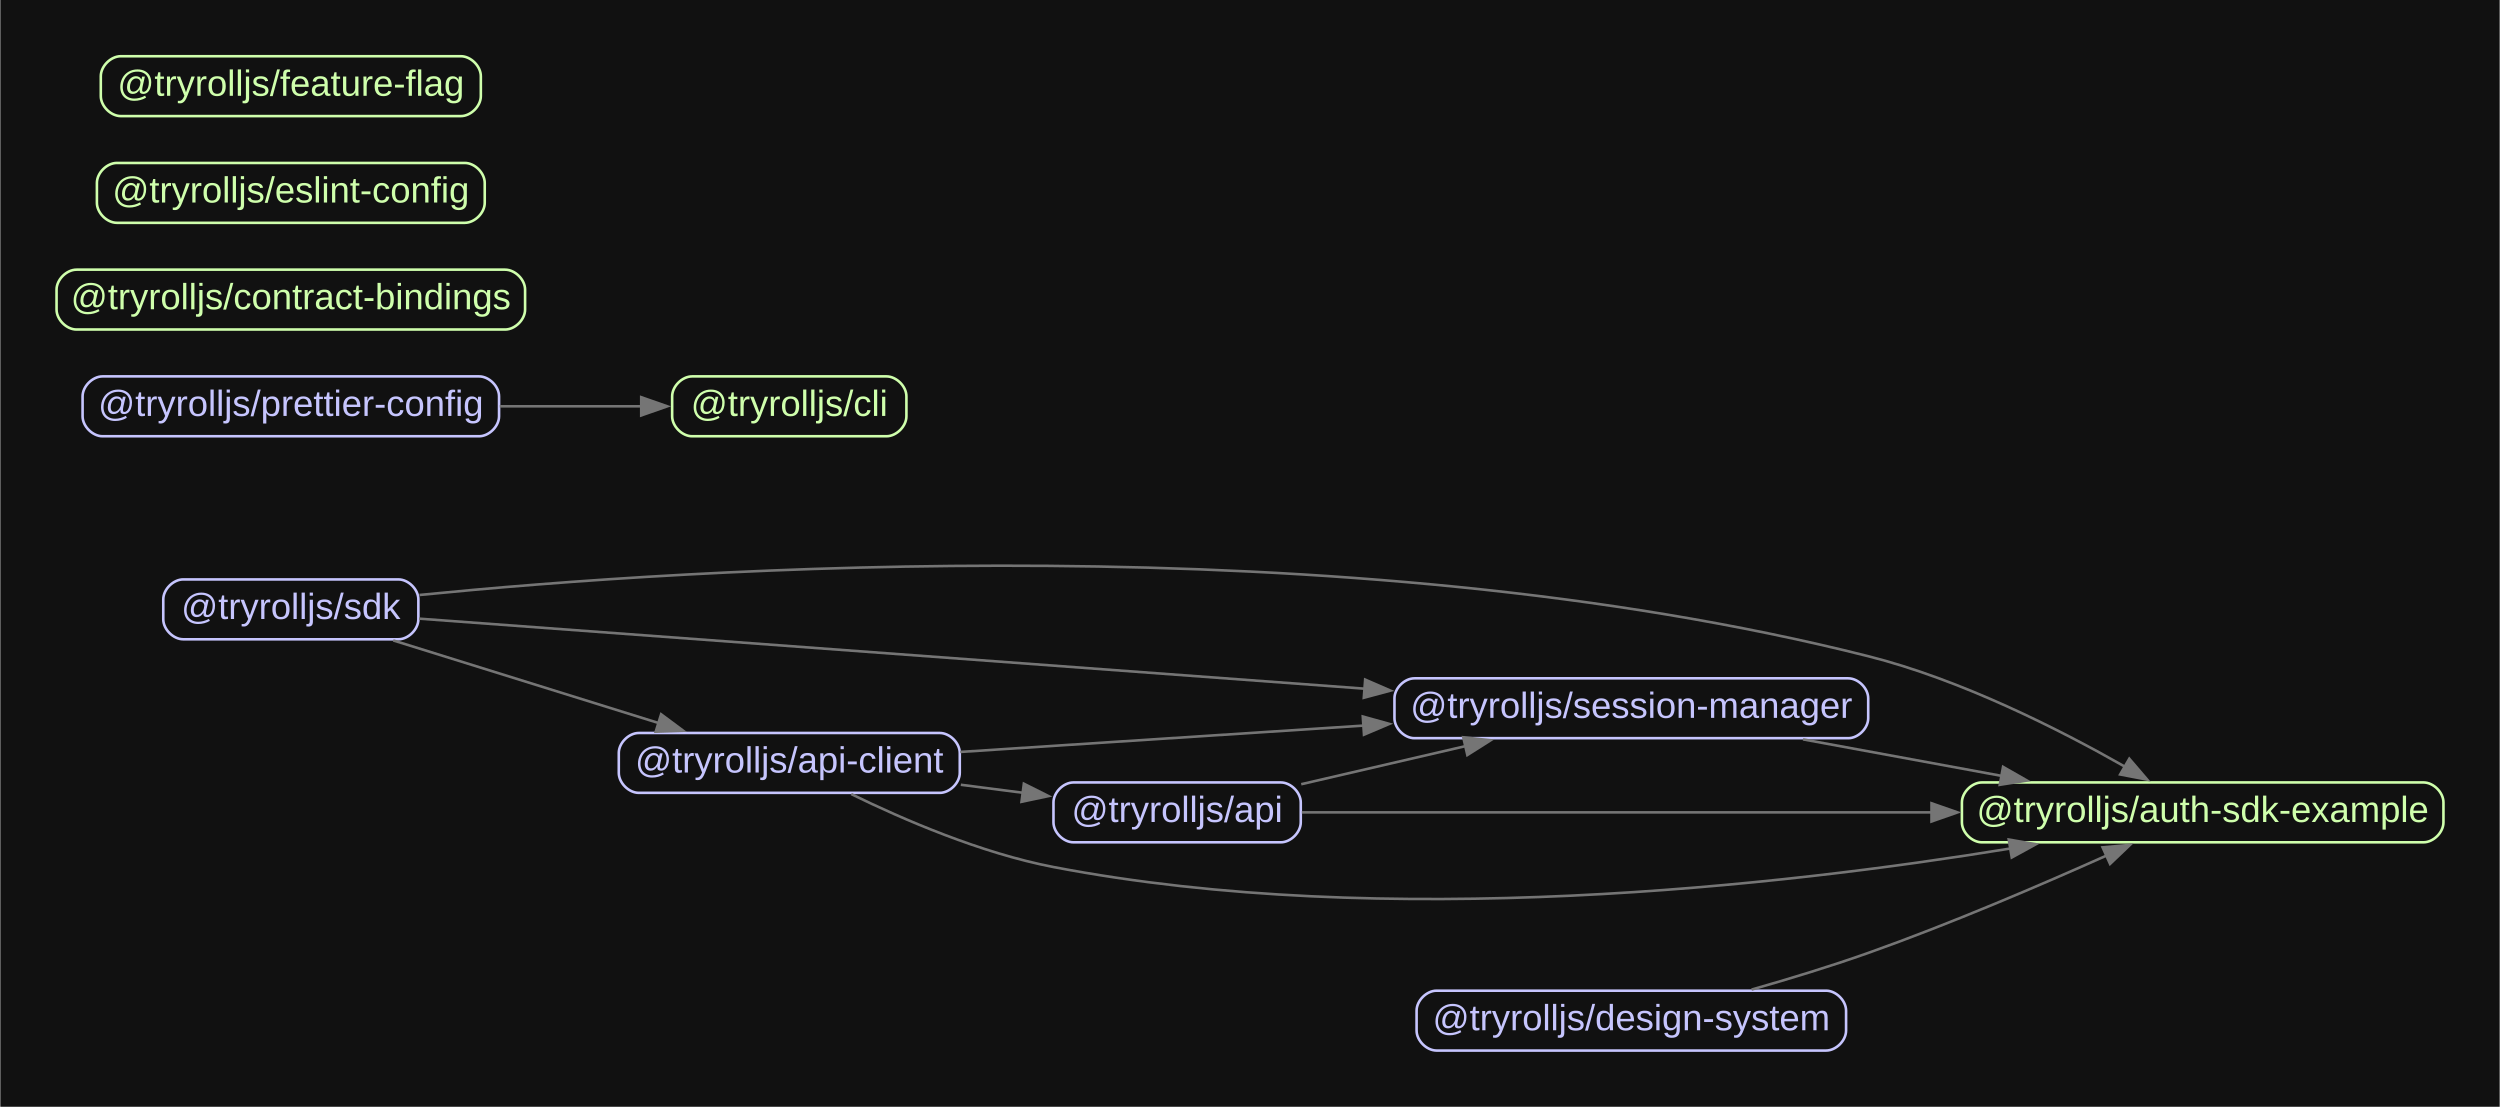
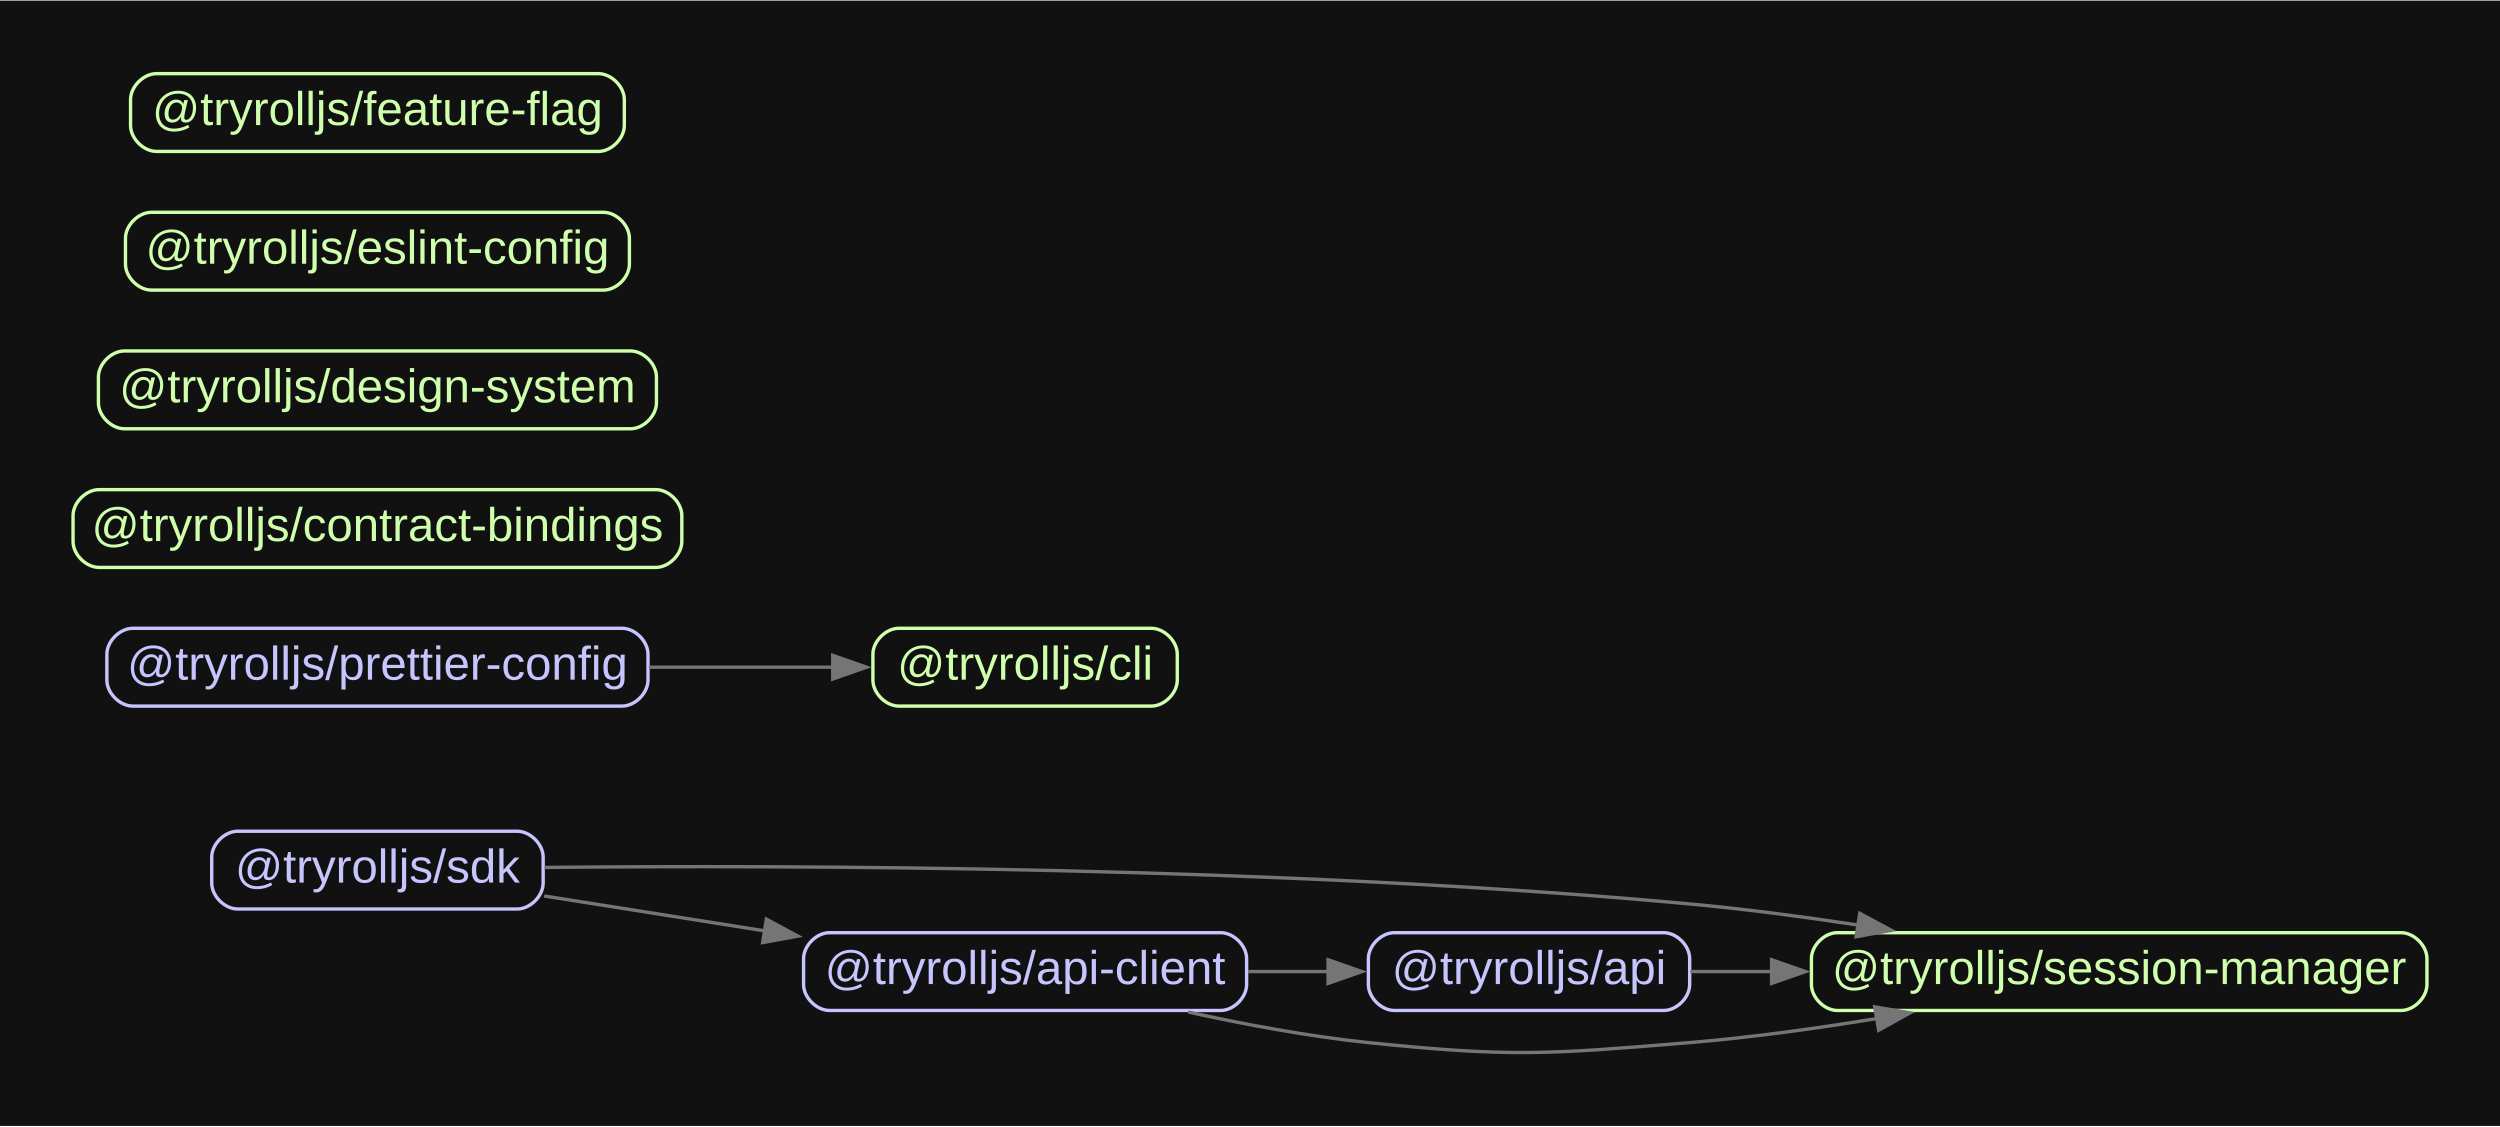
- <svg xmlns="http://www.w3.org/2000/svg" width="960pt" height="425pt" viewBox="0.00 0.00 960.20 425.20">
-   <g id="graph0" class="graph" transform="scale(1 1) rotate(0) translate(21.6 403.6)">
-     <polygon fill="#111111" stroke="none" points="-21.6,21.6 -21.6,-403.6 938.6,-403.6 938.6,21.6 -21.6,21.6" />
+ <svg xmlns="http://www.w3.org/2000/svg" width="739pt" height="333pt" viewBox="0.00 0.00 739.20 332.74">
+   <g id="graph0" class="graph" transform="scale(1 1) rotate(0) translate(21.6 311.14)">
+     <polygon fill="#111111" stroke="none" points="-21.6,21.6 -21.6,-311.14 717.6,-311.14 717.6,21.6 -21.6,21.6" />
    <g id="node1" class="node">
-       <path fill="none" stroke="#c6c5fe" d="M470.33,-103C470.33,-103 390.67,-103 390.67,-103 386.83,-103 383,-99.17 383,-95.33 383,-95.33 383,-87.67 383,-87.67 383,-83.83 386.83,-80 390.67,-80 390.67,-80 470.33,-80 470.33,-80 474.17,-80 478,-83.83 478,-87.67 478,-87.67 478,-95.33 478,-95.33 478,-99.17 474.17,-103 470.33,-103" />
-       <text text-anchor="middle" x="430.5" y="-87.8" font-family="Arial" font-size="14.00" fill="#c6c5fe">@tryrolljs/api</text>
+       <path fill="none" stroke="#c6c5fe" d="M470.33,-35.54C470.33,-35.54 390.67,-35.54 390.67,-35.54 386.83,-35.54 383,-31.71 383,-27.87 383,-27.87 383,-20.21 383,-20.21 383,-16.37 386.83,-12.54 390.67,-12.54 390.67,-12.54 470.33,-12.54 470.33,-12.54 474.17,-12.54 478,-16.37 478,-20.21 478,-20.21 478,-27.87 478,-27.87 478,-31.71 474.17,-35.54 470.33,-35.54" />
+       <text text-anchor="middle" x="430.5" y="-20.34" font-family="Arial" font-size="14.00" fill="#c6c5fe">@tryrolljs/api</text>
    </g>
    <g id="node2" class="node">
-       <path fill="none" stroke="#cfffac" d="M909.33,-103C909.33,-103 739.67,-103 739.67,-103 735.83,-103 732,-99.17 732,-95.33 732,-95.33 732,-87.67 732,-87.67 732,-83.83 735.83,-80 739.67,-80 739.67,-80 909.33,-80 909.33,-80 913.17,-80 917,-83.83 917,-87.67 917,-87.67 917,-95.33 917,-95.33 917,-99.17 913.17,-103 909.33,-103" />
-       <text text-anchor="middle" x="824.5" y="-87.8" font-family="Arial" font-size="14.00" fill="#cfffac">@tryrolljs/auth-sdk-example</text>
+       <path fill="none" stroke="#cfffac" d="M688.33,-35.54C688.33,-35.54 521.67,-35.54 521.67,-35.54 517.83,-35.54 514,-31.71 514,-27.87 514,-27.87 514,-20.21 514,-20.21 514,-16.37 517.83,-12.54 521.67,-12.54 521.67,-12.54 688.33,-12.54 688.33,-12.54 692.17,-12.54 696,-16.37 696,-20.21 696,-20.21 696,-27.87 696,-27.87 696,-31.71 692.17,-35.54 688.33,-35.54" />
+       <text text-anchor="middle" x="605" y="-20.34" font-family="Arial" font-size="14.00" fill="#cfffac">@tryrolljs/session-manager</text>
    </g>
    <g id="edge1" class="edge">
-       <path fill="none" stroke="#757575" d="M478.39,-91.5C537.86,-91.5 642.07,-91.5 720.46,-91.5" />
-       <polygon fill="#757575" stroke="#757575" points="720.32,-95 730.32,-91.5 720.32,-88 720.32,-95" />
+       <path fill="none" stroke="#757575" d="M478.18,-24.04C485.8,-24.04 493.93,-24.04 502.27,-24.04" />
+       <polygon fill="#757575" stroke="#757575" points="502.23,-27.54 512.23,-24.04 502.23,-20.54 502.23,-27.54" />
    </g>
    <g id="node3" class="node">
-       <path fill="none" stroke="#c6c5fe" d="M688.33,-143C688.33,-143 521.67,-143 521.67,-143 517.83,-143 514,-139.17 514,-135.33 514,-135.33 514,-127.67 514,-127.67 514,-123.83 517.83,-120 521.67,-120 521.67,-120 688.33,-120 688.33,-120 692.17,-120 696,-123.83 696,-127.67 696,-127.67 696,-135.33 696,-135.33 696,-139.17 692.17,-143 688.33,-143" />
-       <text text-anchor="middle" x="605" y="-127.8" font-family="Arial" font-size="14.00" fill="#c6c5fe">@tryrolljs/session-manager</text>
+       <path fill="none" stroke="#c6c5fe" d="M339.33,-35.54C339.33,-35.54 223.67,-35.54 223.67,-35.54 219.83,-35.54 216,-31.71 216,-27.87 216,-27.87 216,-20.21 216,-20.21 216,-16.37 219.83,-12.54 223.67,-12.54 223.67,-12.54 339.33,-12.54 339.33,-12.54 343.17,-12.54 347,-16.37 347,-20.21 347,-20.21 347,-27.87 347,-27.87 347,-31.71 343.17,-35.54 339.33,-35.54" />
+       <text text-anchor="middle" x="281.5" y="-20.34" font-family="Arial" font-size="14.00" fill="#c6c5fe">@tryrolljs/api-client</text>
    </g>
    <g id="edge2" class="edge">
-       <path fill="none" stroke="#757575" d="M478.18,-102.32C497.63,-106.84 520.52,-112.14 541.39,-116.98" />
-       <polygon fill="#757575" stroke="#757575" points="540.42,-120.35 550.95,-119.2 542,-113.53 540.42,-120.35" />
+       <path fill="none" stroke="#757575" d="M347.4,-24.04C355.36,-24.04 363.46,-24.04 371.31,-24.04" />
+       <polygon fill="#757575" stroke="#757575" points="371.08,-27.54 381.08,-24.04 371.08,-20.54 371.08,-27.54" />
    </g>
-     <g id="edge11" class="edge">
-       <path fill="none" stroke="#757575" d="M670.96,-119.55C694.95,-115.14 722.35,-110.1 747.25,-105.52" />
-       <polygon fill="#757575" stroke="#757575" points="747.81,-108.98 757.01,-103.73 746.54,-102.09 747.81,-108.98" />
+     <g id="edge3" class="edge">
+       <path fill="none" stroke="#757575" d="M329.73,-12.08C346.44,-8.41 365.45,-4.86 383,-3.04 425,1.3 435.92,0.44 478,-3.04 496.03,-4.53 515.37,-7.21 533.35,-10.16" />
+       <polygon fill="#757575" stroke="#757575" points="532.71,-13.6 543.15,-11.82 533.88,-6.7 532.71,-13.6" />
    </g>
    <g id="node4" class="node">
-       <path fill="none" stroke="#c6c5fe" d="M339.33,-122C339.33,-122 223.67,-122 223.67,-122 219.83,-122 216,-118.17 216,-114.33 216,-114.33 216,-106.67 216,-106.67 216,-102.83 219.83,-99 223.67,-99 223.67,-99 339.33,-99 339.33,-99 343.17,-99 347,-102.83 347,-106.67 347,-106.67 347,-114.33 347,-114.33 347,-118.17 343.17,-122 339.33,-122" />
-       <text text-anchor="middle" x="281.5" y="-106.8" font-family="Arial" font-size="14.00" fill="#c6c5fe">@tryrolljs/api-client</text>
+       <path fill="none" stroke="#cfffac" d="M318.83,-125.54C318.83,-125.54 244.17,-125.54 244.17,-125.54 240.33,-125.54 236.5,-121.71 236.5,-117.87 236.5,-117.87 236.5,-110.21 236.5,-110.21 236.5,-106.37 240.33,-102.54 244.17,-102.54 244.17,-102.54 318.83,-102.54 318.83,-102.54 322.67,-102.54 326.5,-106.37 326.5,-110.21 326.5,-110.21 326.5,-117.87 326.5,-117.87 326.5,-121.71 322.67,-125.54 318.83,-125.54" />
+       <text text-anchor="middle" x="281.5" y="-110.34" font-family="Arial" font-size="14.00" fill="#cfffac">@tryrolljs/cli</text>
    </g>
-     <g id="edge3" class="edge">
-       <path fill="none" stroke="#757575" d="M347.4,-102.11C355.36,-101.08 363.46,-100.04 371.31,-99.02" />
-       <polygon fill="#757575" stroke="#757575" points="371.62,-102.51 381.09,-97.76 370.72,-95.57 371.62,-102.51" />
+     <g id="node5" class="node">
+       <path fill="none" stroke="#cfffac" d="M172.33,-166.54C172.33,-166.54 7.67,-166.54 7.67,-166.54 3.83,-166.54 0,-162.71 0,-158.87 0,-158.87 0,-151.21 0,-151.21 0,-147.37 3.83,-143.54 7.67,-143.54 7.67,-143.54 172.33,-143.54 172.33,-143.54 176.17,-143.54 180,-147.37 180,-151.21 180,-151.21 180,-158.87 180,-158.87 180,-162.71 176.17,-166.54 172.33,-166.54" />
+       <text text-anchor="middle" x="90" y="-151.34" font-family="Arial" font-size="14.00" fill="#cfffac">@tryrolljs/contract-bindings</text>
+     </g>
+     <g id="node6" class="node">
+       <path fill="none" stroke="#cfffac" d="M164.83,-207.54C164.83,-207.54 15.17,-207.54 15.17,-207.54 11.33,-207.54 7.5,-203.71 7.5,-199.87 7.5,-199.87 7.5,-192.21 7.5,-192.21 7.5,-188.37 11.33,-184.54 15.17,-184.54 15.17,-184.54 164.83,-184.54 164.83,-184.54 168.67,-184.54 172.5,-188.37 172.5,-192.21 172.5,-192.21 172.5,-199.87 172.5,-199.87 172.5,-203.71 168.67,-207.54 164.83,-207.54" />
+       <text text-anchor="middle" x="90" y="-192.34" font-family="Arial" font-size="14.00" fill="#cfffac">@tryrolljs/design-system</text>
+     </g>
+     <g id="node7" class="node">
+       <path fill="none" stroke="#cfffac" d="M156.83,-248.54C156.83,-248.54 23.17,-248.54 23.17,-248.54 19.33,-248.54 15.5,-244.71 15.5,-240.87 15.5,-240.87 15.5,-233.21 15.5,-233.21 15.5,-229.37 19.33,-225.54 23.17,-225.54 23.17,-225.54 156.83,-225.54 156.83,-225.54 160.67,-225.54 164.5,-229.37 164.5,-233.21 164.5,-233.21 164.5,-240.87 164.5,-240.87 164.5,-244.71 160.67,-248.54 156.83,-248.54" />
+       <text text-anchor="middle" x="90" y="-233.34" font-family="Arial" font-size="14.00" fill="#cfffac">@tryrolljs/eslint-config</text>
+     </g>
+     <g id="node8" class="node">
+       <path fill="none" stroke="#cfffac" d="M155.33,-289.54C155.33,-289.54 24.67,-289.54 24.67,-289.54 20.83,-289.54 17,-285.71 17,-281.87 17,-281.87 17,-274.21 17,-274.21 17,-270.37 20.83,-266.54 24.67,-266.54 24.67,-266.54 155.33,-266.54 155.33,-266.54 159.17,-266.54 163,-270.37 163,-274.21 163,-274.21 163,-281.87 163,-281.87 163,-285.71 159.17,-289.54 155.33,-289.54" />
+       <text text-anchor="middle" x="90" y="-274.34" font-family="Arial" font-size="14.00" fill="#cfffac">@tryrolljs/feature-flag</text>
+     </g>
+     <g id="node9" class="node">
+       <path fill="none" stroke="#c6c5fe" d="M162.33,-125.54C162.33,-125.54 17.67,-125.54 17.67,-125.54 13.83,-125.54 10,-121.71 10,-117.87 10,-117.87 10,-110.21 10,-110.21 10,-106.37 13.83,-102.54 17.67,-102.54 17.67,-102.54 162.33,-102.54 162.33,-102.54 166.17,-102.54 170,-106.37 170,-110.21 170,-110.21 170,-117.87 170,-117.87 170,-121.71 166.17,-125.54 162.33,-125.54" />
+       <text text-anchor="middle" x="90" y="-110.34" font-family="Arial" font-size="14.00" fill="#c6c5fe">@tryrolljs/prettier-config</text>
    </g>
    <g id="edge4" class="edge">
-       <path fill="none" stroke="#757575" d="M305.3,-98.53C325.19,-88.8 355.15,-75.84 383,-70.5 510.68,-46.02 662.79,-63.26 750.74,-77.64" />
-       <polygon fill="#757575" stroke="#757575" points="750,-81.06 760.44,-79.26 751.15,-74.16 750,-81.06" />
+       <path fill="none" stroke="#757575" d="M170.27,-114.04C188.56,-114.04 207.65,-114.04 224.7,-114.04" />
+       <polygon fill="#757575" stroke="#757575" points="224.62,-117.54 234.62,-114.04 224.62,-110.54 224.62,-117.54" />
+     </g>
+     <g id="node10" class="node">
+       <path fill="none" stroke="#c6c5fe" d="M131.33,-65.54C131.33,-65.54 48.67,-65.54 48.67,-65.54 44.83,-65.54 41,-61.71 41,-57.87 41,-57.87 41,-50.21 41,-50.21 41,-46.37 44.83,-42.54 48.67,-42.54 48.67,-42.54 131.33,-42.54 131.33,-42.54 135.17,-42.54 139,-46.37 139,-50.21 139,-50.21 139,-57.87 139,-57.87 139,-61.71 135.17,-65.54 131.33,-65.54" />
+       <text text-anchor="middle" x="90" y="-50.34" font-family="Arial" font-size="14.00" fill="#c6c5fe">@tryrolljs/sdk</text>
+     </g>
+     <g id="edge6" class="edge">
+       <path fill="none" stroke="#757575" d="M139.39,-54.83C212.77,-55.56 356.53,-55.2 478,-44.04 494.22,-42.55 511.51,-40.27 527.93,-37.77" />
+       <polygon fill="#757575" stroke="#757575" points="528.3,-41.25 537.64,-36.24 527.22,-34.34 528.3,-41.25" />
    </g>
    <g id="edge5" class="edge">
-       <path fill="none" stroke="#757575" d="M347.17,-114.72C391.58,-117.63 451.44,-121.54 502.2,-124.85" />
-       <polygon fill="#757575" stroke="#757575" points="501.83,-128.33 512.04,-125.49 502.29,-121.35 501.83,-128.33" />
-     </g>
-     <g id="node5" class="node">
-       <path fill="none" stroke="#cfffac" d="M318.83,-259C318.83,-259 244.17,-259 244.17,-259 240.33,-259 236.5,-255.17 236.5,-251.33 236.5,-251.33 236.5,-243.67 236.5,-243.67 236.5,-239.83 240.33,-236 244.17,-236 244.17,-236 318.83,-236 318.83,-236 322.67,-236 326.5,-239.83 326.5,-243.67 326.5,-243.67 326.5,-251.33 326.5,-251.33 326.5,-255.17 322.67,-259 318.83,-259" />
-       <text text-anchor="middle" x="281.5" y="-243.8" font-family="Arial" font-size="14.00" fill="#cfffac">@tryrolljs/cli</text>
-     </g>
-     <g id="node6" class="node">
-       <path fill="none" stroke="#cfffac" d="M172.33,-300C172.33,-300 7.67,-300 7.67,-300 3.83,-300 0,-296.17 0,-292.33 0,-292.33 0,-284.67 0,-284.67 0,-280.83 3.83,-277 7.67,-277 7.67,-277 172.33,-277 172.33,-277 176.17,-277 180,-280.83 180,-284.67 180,-284.67 180,-292.33 180,-292.33 180,-296.17 176.17,-300 172.33,-300" />
-       <text text-anchor="middle" x="90" y="-284.8" font-family="Arial" font-size="14.00" fill="#cfffac">@tryrolljs/contract-bindings</text>
-     </g>
-     <g id="node7" class="node">
-       <path fill="none" stroke="#c6c5fe" d="M679.83,-23C679.83,-23 530.17,-23 530.17,-23 526.33,-23 522.5,-19.17 522.5,-15.33 522.5,-15.33 522.5,-7.67 522.5,-7.67 522.5,-3.83 526.33,0 530.17,0 530.17,0 679.83,0 679.83,0 683.67,0 687.5,-3.83 687.5,-7.67 687.5,-7.67 687.5,-15.33 687.5,-15.33 687.5,-19.17 683.67,-23 679.83,-23" />
-       <text text-anchor="middle" x="605" y="-7.8" font-family="Arial" font-size="14.00" fill="#c6c5fe">@tryrolljs/design-system</text>
-     </g>
-     <g id="edge6" class="edge">
-       <path fill="none" stroke="#757575" d="M651.2,-23.42C665.63,-27.52 681.59,-32.39 696,-37.5 727.52,-48.68 762.44,-63.66 787.75,-75" />
-       <polygon fill="#757575" stroke="#757575" points="786.04,-78.07 796.59,-79 788.92,-71.69 786.04,-78.07" />
-     </g>
-     <g id="node8" class="node">
-       <path fill="none" stroke="#cfffac" d="M156.83,-341C156.83,-341 23.17,-341 23.17,-341 19.33,-341 15.5,-337.17 15.5,-333.33 15.5,-333.33 15.5,-325.67 15.5,-325.67 15.5,-321.83 19.33,-318 23.17,-318 23.17,-318 156.83,-318 156.83,-318 160.67,-318 164.5,-321.83 164.5,-325.67 164.5,-325.67 164.5,-333.33 164.5,-333.33 164.5,-337.17 160.67,-341 156.83,-341" />
-       <text text-anchor="middle" x="90" y="-325.8" font-family="Arial" font-size="14.00" fill="#cfffac">@tryrolljs/eslint-config</text>
-     </g>
-     <g id="node9" class="node">
-       <path fill="none" stroke="#cfffac" d="M155.33,-382C155.33,-382 24.67,-382 24.67,-382 20.83,-382 17,-378.17 17,-374.33 17,-374.33 17,-366.67 17,-366.67 17,-362.83 20.83,-359 24.67,-359 24.67,-359 155.33,-359 155.33,-359 159.17,-359 163,-362.83 163,-366.67 163,-366.67 163,-374.33 163,-374.33 163,-378.17 159.17,-382 155.33,-382" />
-       <text text-anchor="middle" x="90" y="-366.8" font-family="Arial" font-size="14.00" fill="#cfffac">@tryrolljs/feature-flag</text>
-     </g>
-     <g id="node10" class="node">
-       <path fill="none" stroke="#c6c5fe" d="M162.33,-259C162.33,-259 17.67,-259 17.67,-259 13.83,-259 10,-255.17 10,-251.33 10,-251.33 10,-243.67 10,-243.67 10,-239.83 13.83,-236 17.67,-236 17.67,-236 162.33,-236 162.33,-236 166.17,-236 170,-239.83 170,-243.67 170,-243.67 170,-251.33 170,-251.33 170,-255.17 166.17,-259 162.33,-259" />
-       <text text-anchor="middle" x="90" y="-243.8" font-family="Arial" font-size="14.00" fill="#c6c5fe">@tryrolljs/prettier-config</text>
-     </g>
-     <g id="edge7" class="edge">
-       <path fill="none" stroke="#757575" d="M170.27,-247.5C188.56,-247.5 207.65,-247.5 224.7,-247.5" />
-       <polygon fill="#757575" stroke="#757575" points="224.62,-251 234.62,-247.5 224.62,-244 224.62,-251" />
-     </g>
-     <g id="node11" class="node">
-       <path fill="none" stroke="#c6c5fe" d="M131.33,-181C131.33,-181 48.67,-181 48.67,-181 44.83,-181 41,-177.17 41,-173.33 41,-173.33 41,-165.67 41,-165.67 41,-161.83 44.83,-158 48.67,-158 48.67,-158 131.33,-158 131.33,-158 135.17,-158 139,-161.83 139,-165.67 139,-165.67 139,-173.33 139,-173.33 139,-177.17 135.17,-181 131.33,-181" />
-       <text text-anchor="middle" x="90" y="-165.8" font-family="Arial" font-size="14.00" fill="#c6c5fe">@tryrolljs/sdk</text>
-     </g>
-     <g id="edge9" class="edge">
-       <path fill="none" stroke="#757575" d="M139.42,-175.02C243.31,-185.37 494.51,-202.33 696,-151.5 731.7,-142.49 769.49,-123.34 794.58,-109.08" />
-       <polygon fill="#757575" stroke="#757575" points="796.31,-112.12 803.2,-104.08 792.79,-106.07 796.31,-112.12" />
-     </g>
-     <g id="edge10" class="edge">
-       <path fill="none" stroke="#757575" d="M139.26,-165.93C222.01,-159.8 392.65,-147.16 502.53,-139.02" />
-       <polygon fill="#757575" stroke="#757575" points="502.74,-142.51 512.46,-138.28 502.22,-135.53 502.74,-142.51" />
-     </g>
-     <g id="edge8" class="edge">
-       <path fill="none" stroke="#757575" d="M129.35,-157.56C158.76,-148.4 199.57,-135.7 231.37,-125.8" />
-       <polygon fill="#757575" stroke="#757575" points="232.26,-129.19 240.76,-122.87 230.18,-122.5 232.26,-129.19" />
+       <path fill="none" stroke="#757575" d="M139.31,-46.39C159.11,-43.26 182.5,-39.56 204.48,-36.08" />
+       <polygon fill="#757575" stroke="#757575" points="205,-39.54 214.33,-34.52 203.91,-32.62 205,-39.54" />
    </g>
  </g>
</svg>
